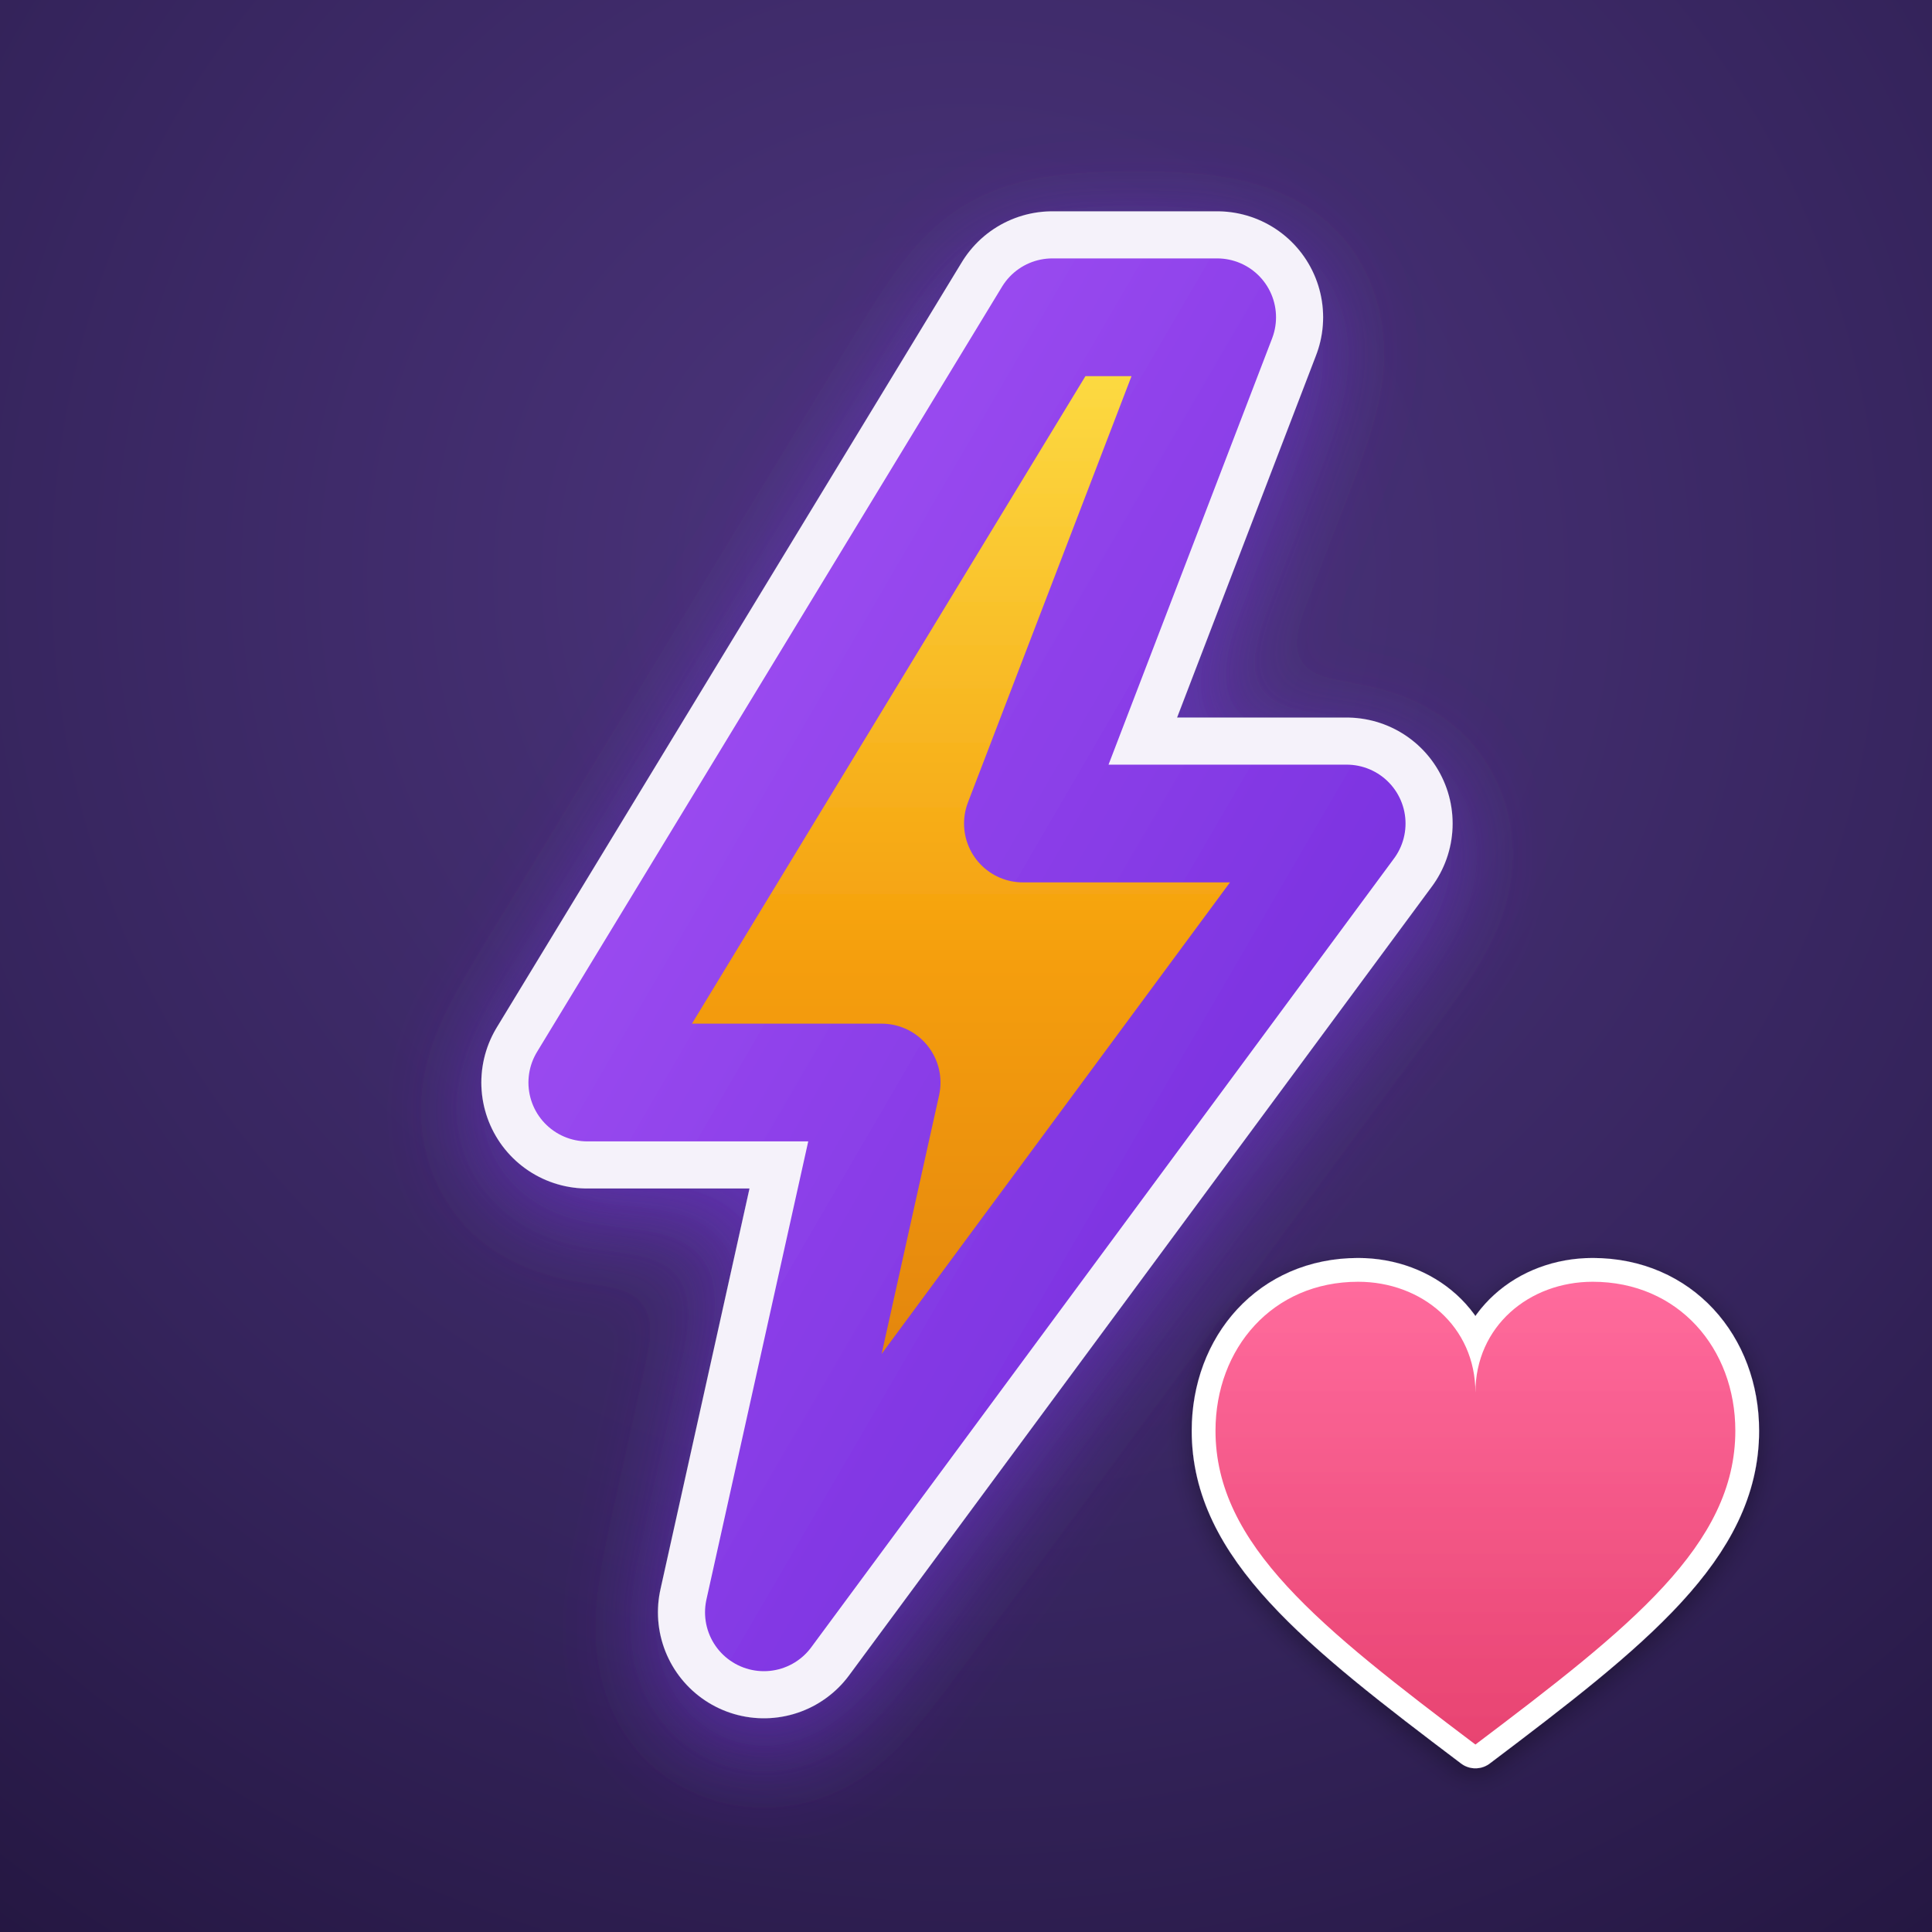
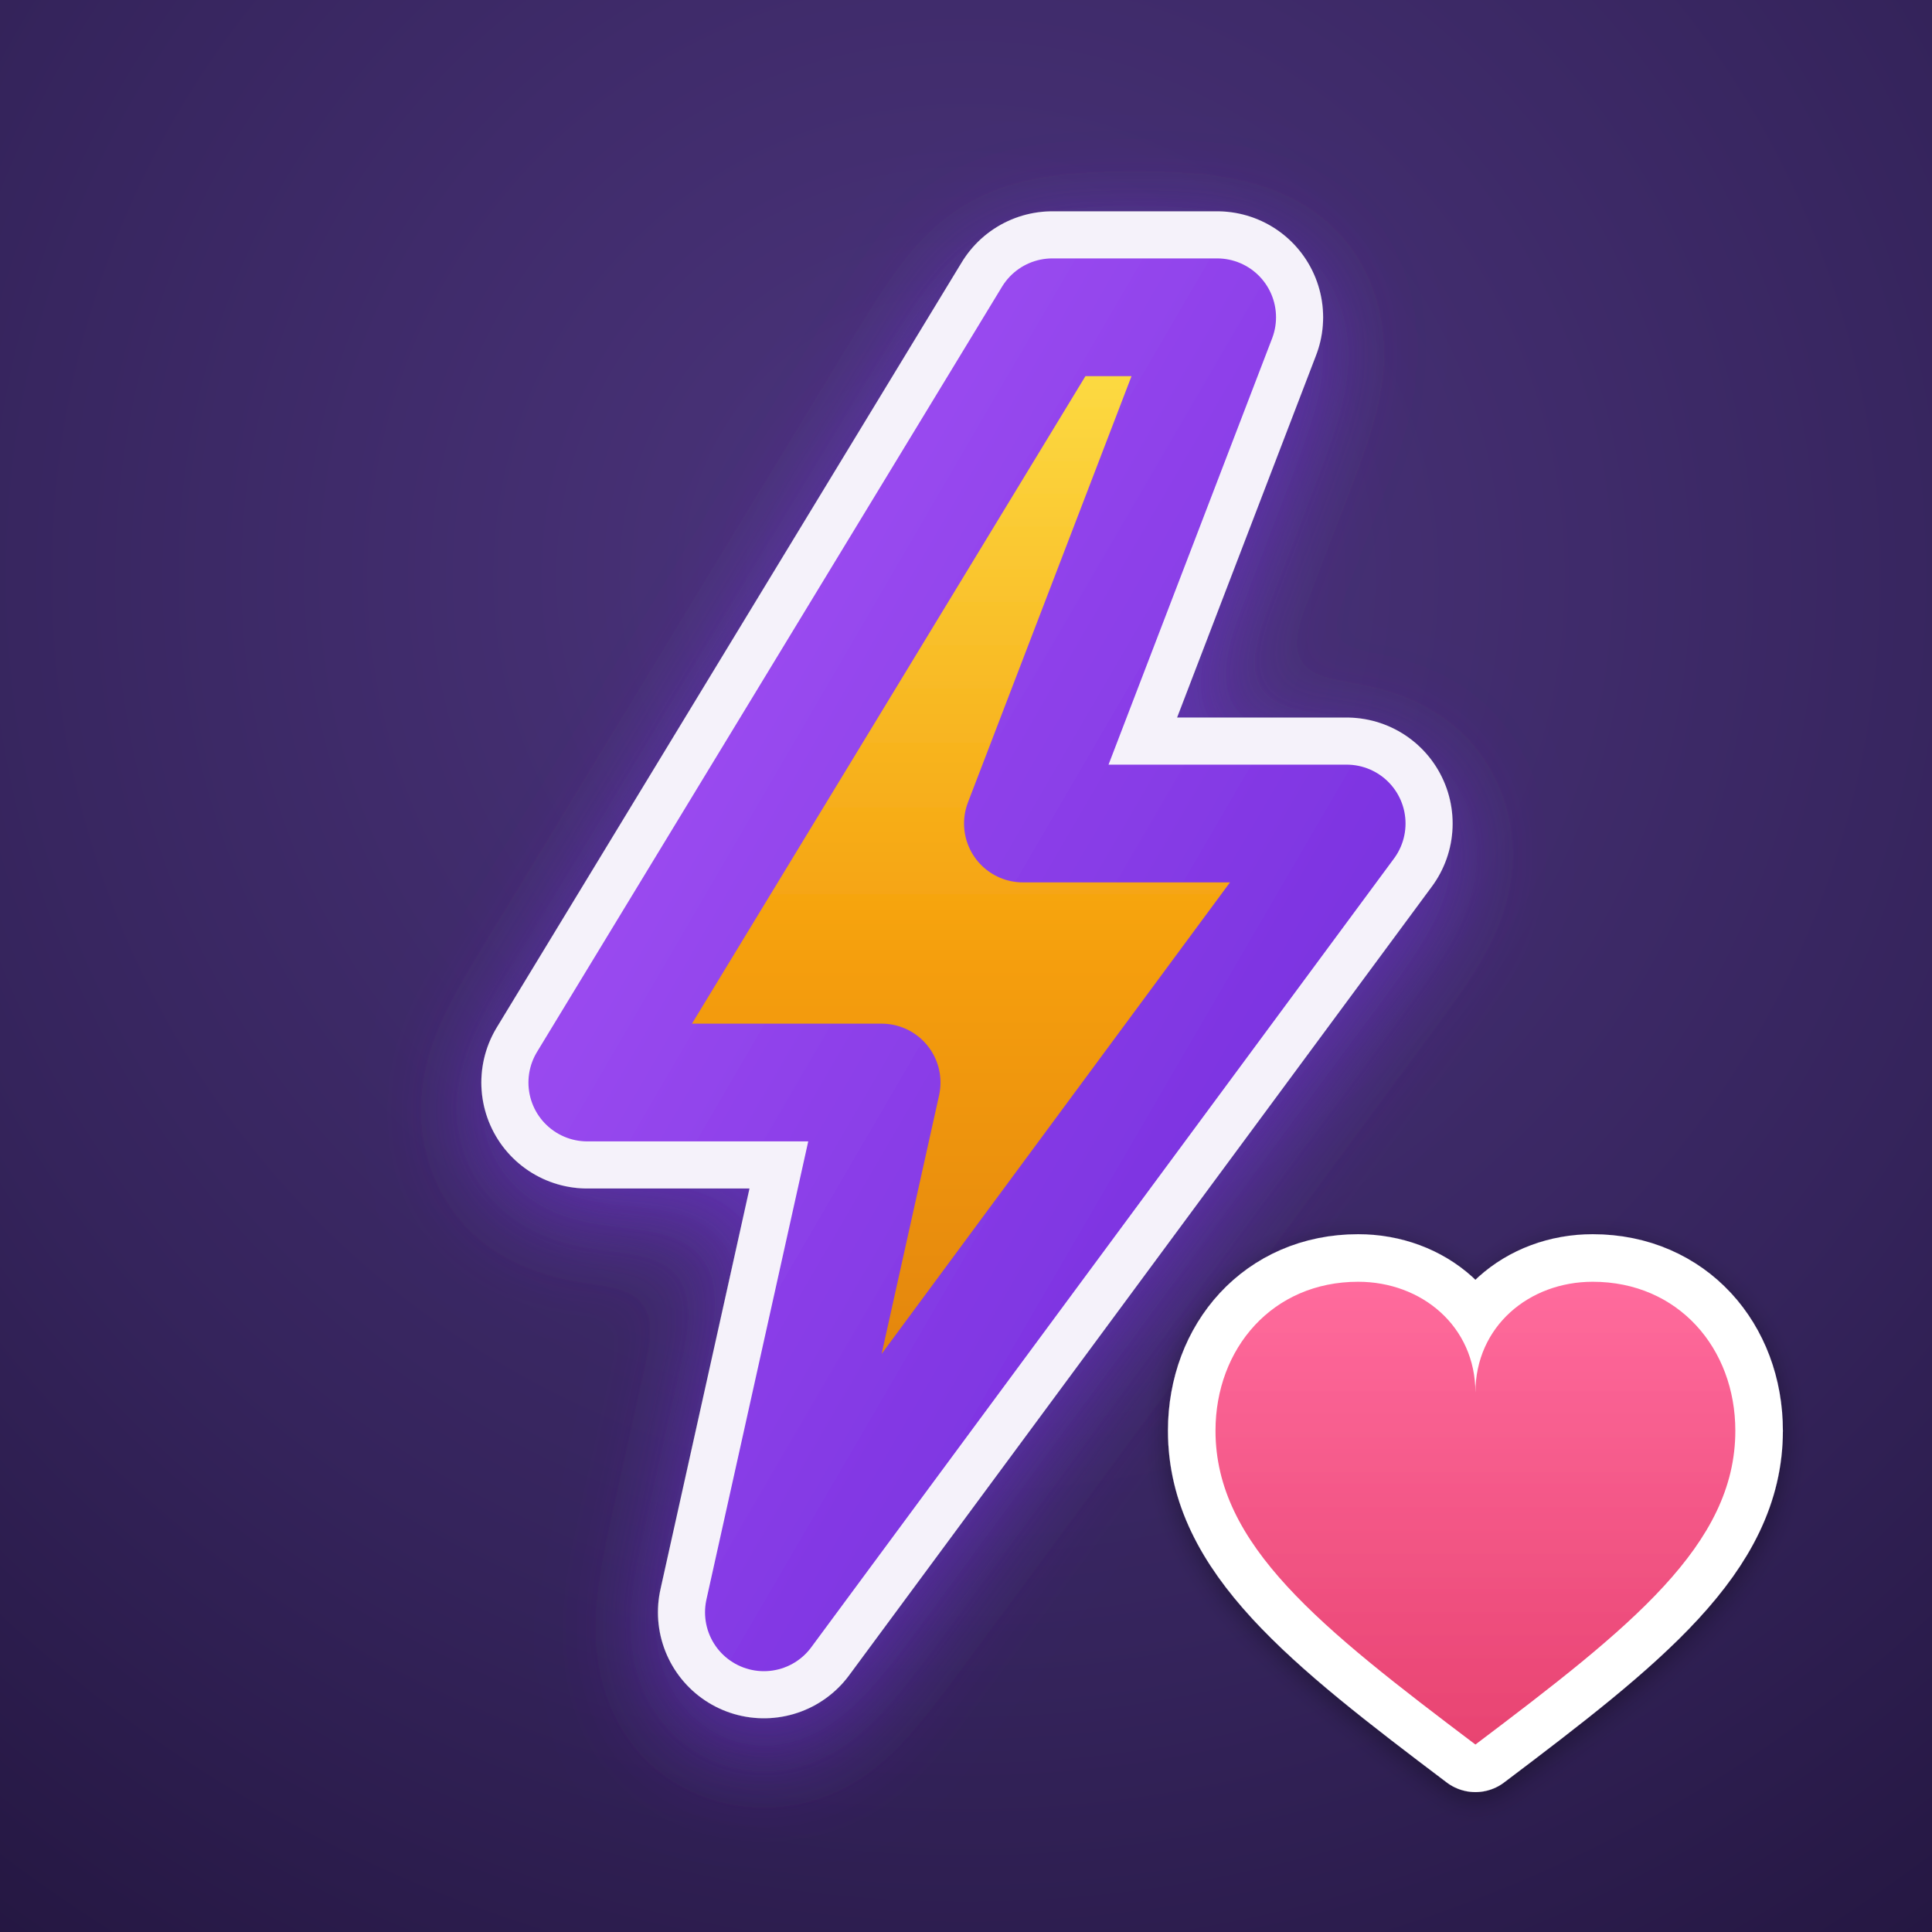
<svg xmlns="http://www.w3.org/2000/svg" width="512" height="512" viewBox="0 0 512 512">
  <defs>
    <radialGradient id="bgr" cx="0.5" cy="0.3" r="1.0">
      <stop offset="0" stop-color="#4d357e" />
      <stop offset="0.55" stop-color="#35245c" />
      <stop offset="1" stop-color="#1d1136" />
    </radialGradient>
    <linearGradient id="bolt" x1="0" y1="0" x2="0" y2="1">
      <stop offset="0" stop-color="#fde047" />
      <stop offset="0.5" stop-color="#f59e0b" />
      <stop offset="1" stop-color="#d97706" />
    </linearGradient>
    <linearGradient id="edge" x1="0" y1="0" x2="1" y2="1">
      <stop offset="0" stop-color="#a855f7" />
      <stop offset="1" stop-color="#6d28d9" />
    </linearGradient>
    <linearGradient id="hpink" x1="0" y1="0" x2="0" y2="1">
      <stop offset="0" stop-color="#ff6b9d" />
      <stop offset="1" stop-color="#e84371" />
    </linearGradient>
    <filter id="sh" x="-30%" y="-30%" width="160%" height="160%">
      <feDropShadow dx="0" dy="10" stdDeviation="18" flood-color="#7c3aed" flood-opacity="0.6" />
    </filter>
    <filter id="hsh" x="-50%" y="-50%" width="200%" height="200%">
      <feDropShadow dx="0" dy="4" stdDeviation="8" flood-color="#000" flood-opacity="0.35" />
    </filter>
  </defs>
  <rect width="512" height="512" fill="url(#bgr)" />
  <g transform="translate(48 56) scale(0.78)" filter="url(#sh)">
    <path d="M296 36 L138 296 L238 296 L198 476 L396 208 L286 208 L352 36 Z" fill="none" stroke="#f5f2fa" stroke-width="72" stroke-linejoin="round" />
    <path d="M296 36 L138 296 L238 296 L198 476 L396 208 L286 208 L352 36 Z" fill="url(#bolt)" stroke="url(#edge)" stroke-width="40" stroke-linejoin="round" />
  </g>
  <g transform="translate(391 401) scale(0.42) translate(-256 -226)" filter="url(#hsh)">
-     <path d="M256 150 C256 108 222 80 182 80 C128 80 92 122 92 174 C92 246 158 298 256 372 C354 298 420 246 420 174 C420 122 384 80 330 80 C290 80 256 108 256 150 Z" fill="none" stroke="#fff" stroke-width="30" stroke-linejoin="round" />
+     <path d="M256 150 C256 108 222 80 182 80 C128 80 92 122 92 174 C92 246 158 298 256 372 C354 298 420 246 420 174 C420 122 384 80 330 80 C290 80 256 108 256 150 Z" fill="none" stroke="#fff" stroke-width="60" stroke-linejoin="round" />
    <path d="M256 150 C256 108 222 80 182 80 C128 80 92 122 92 174 C92 246 158 298 256 372 C354 298 420 246 420 174 C420 122 384 80 330 80 C290 80 256 108 256 150 Z" fill="url(#hpink)" />
  </g>
</svg>
